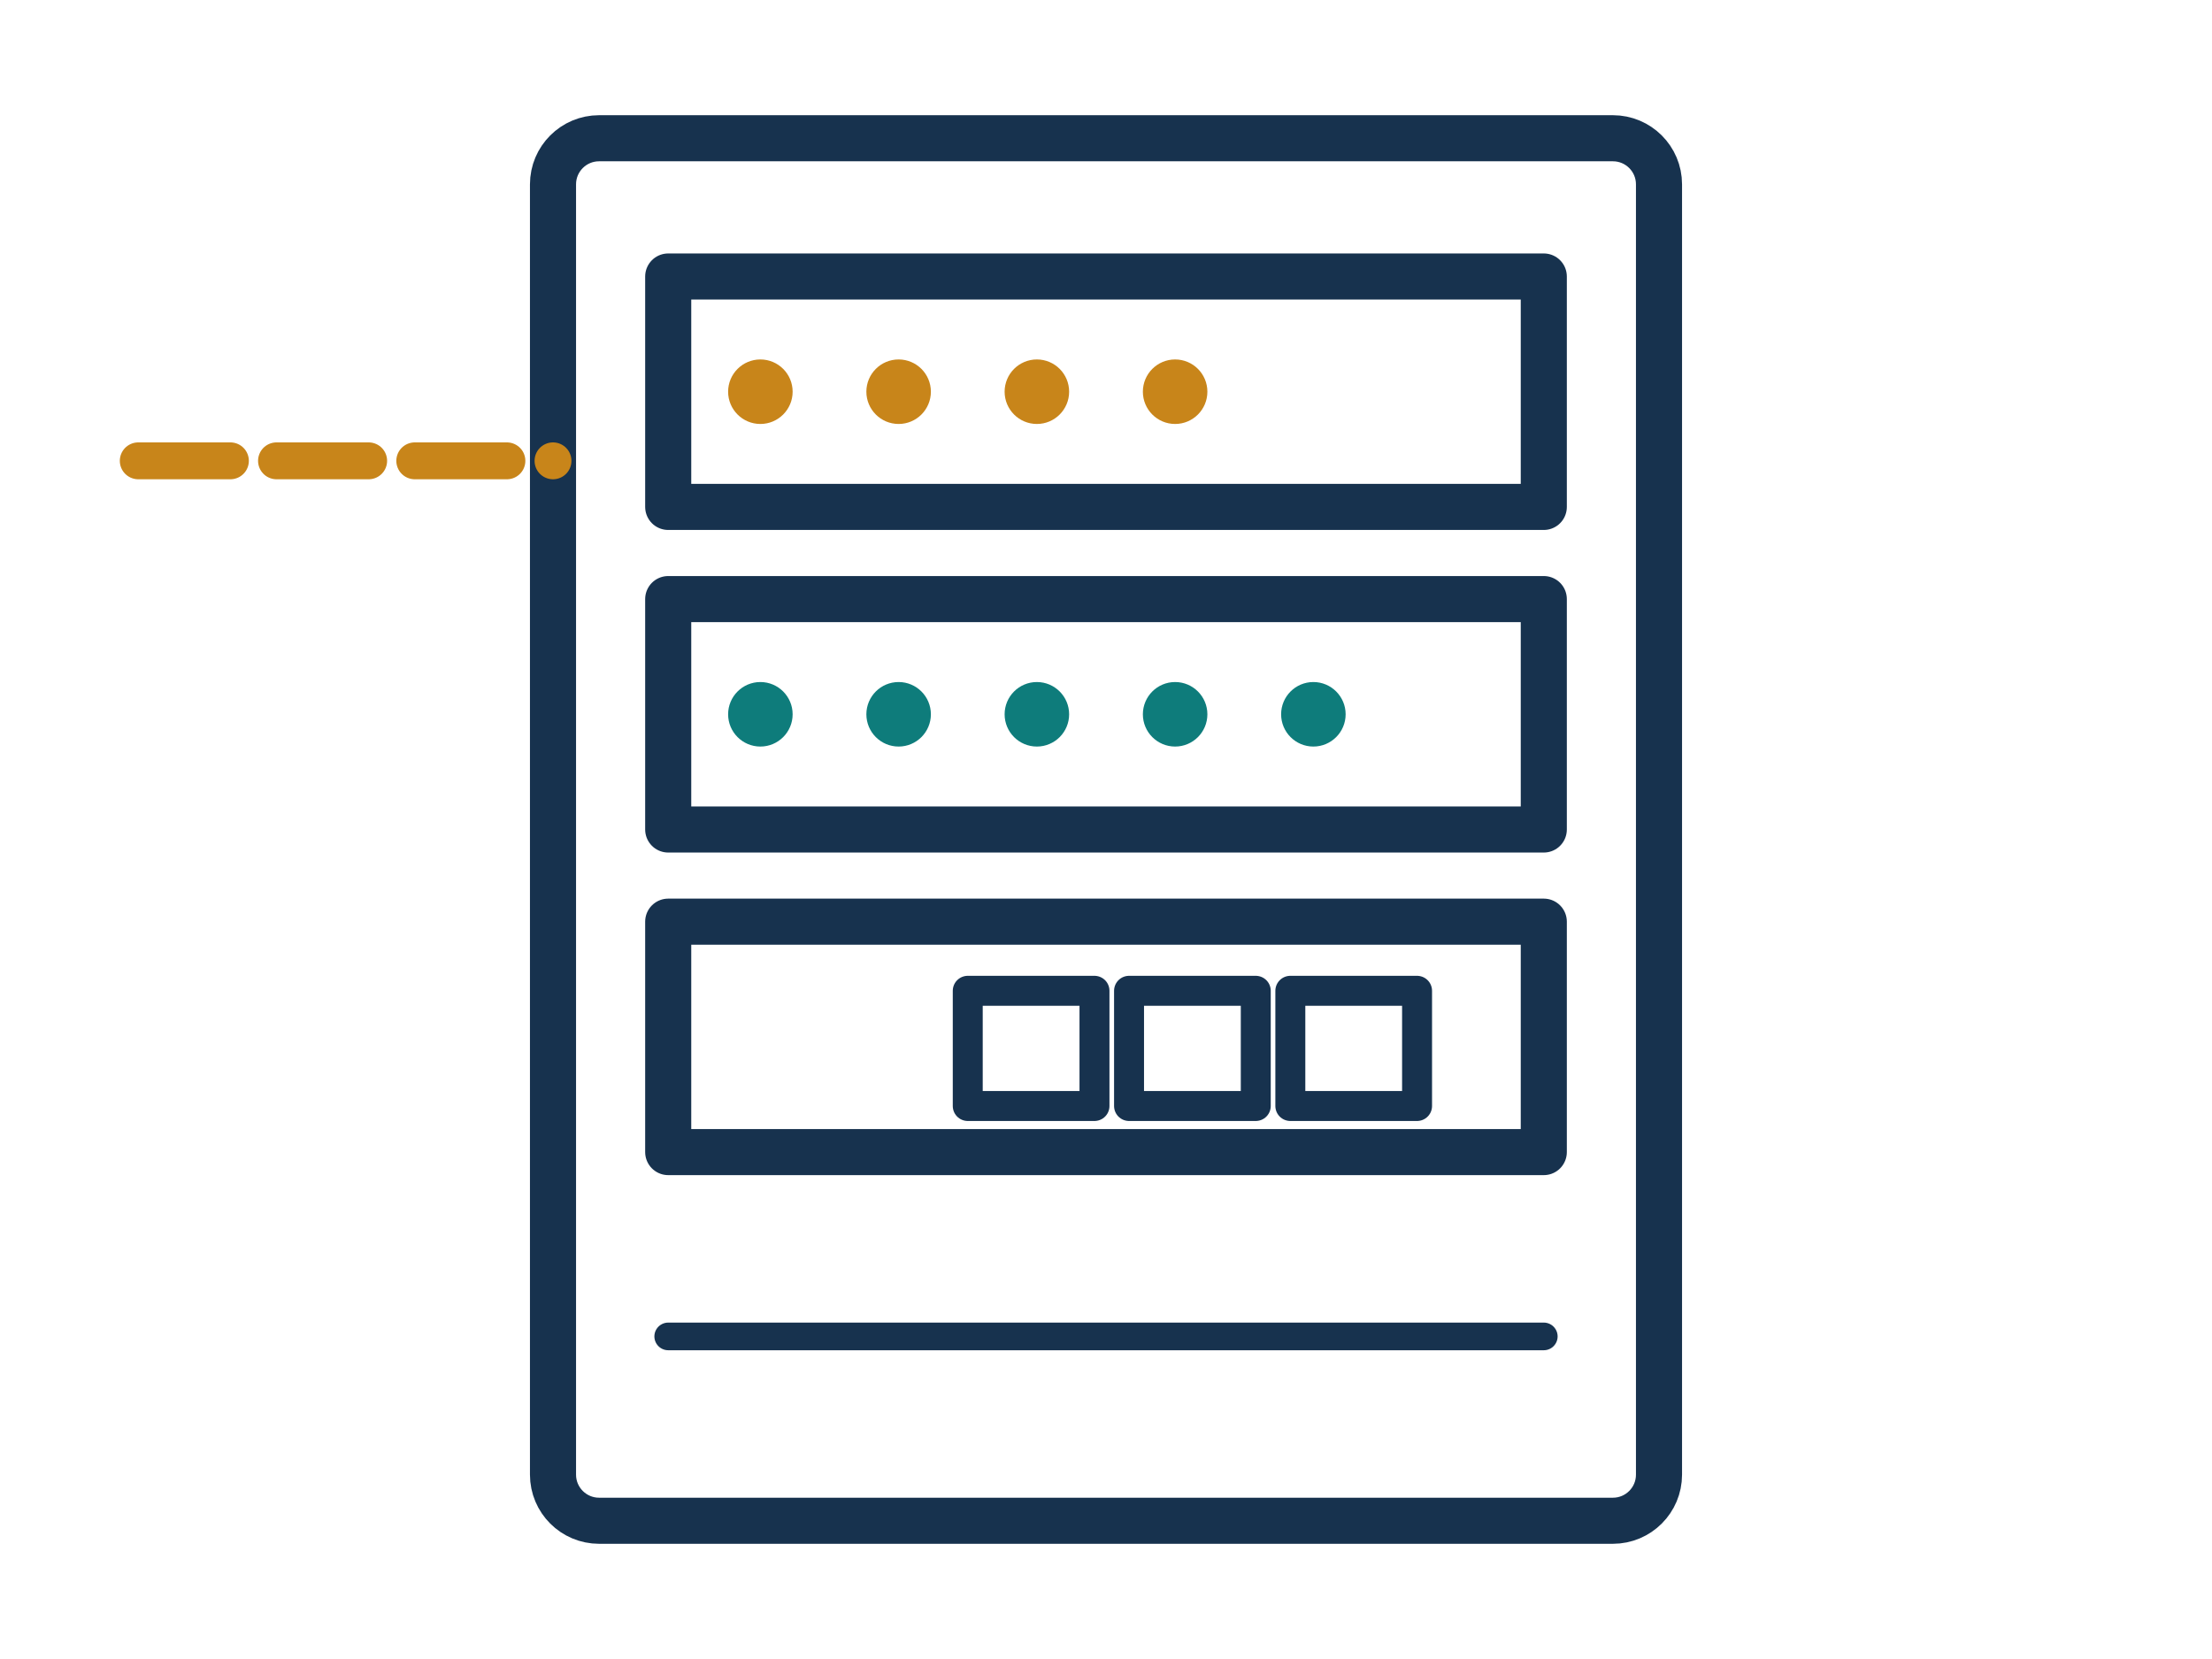
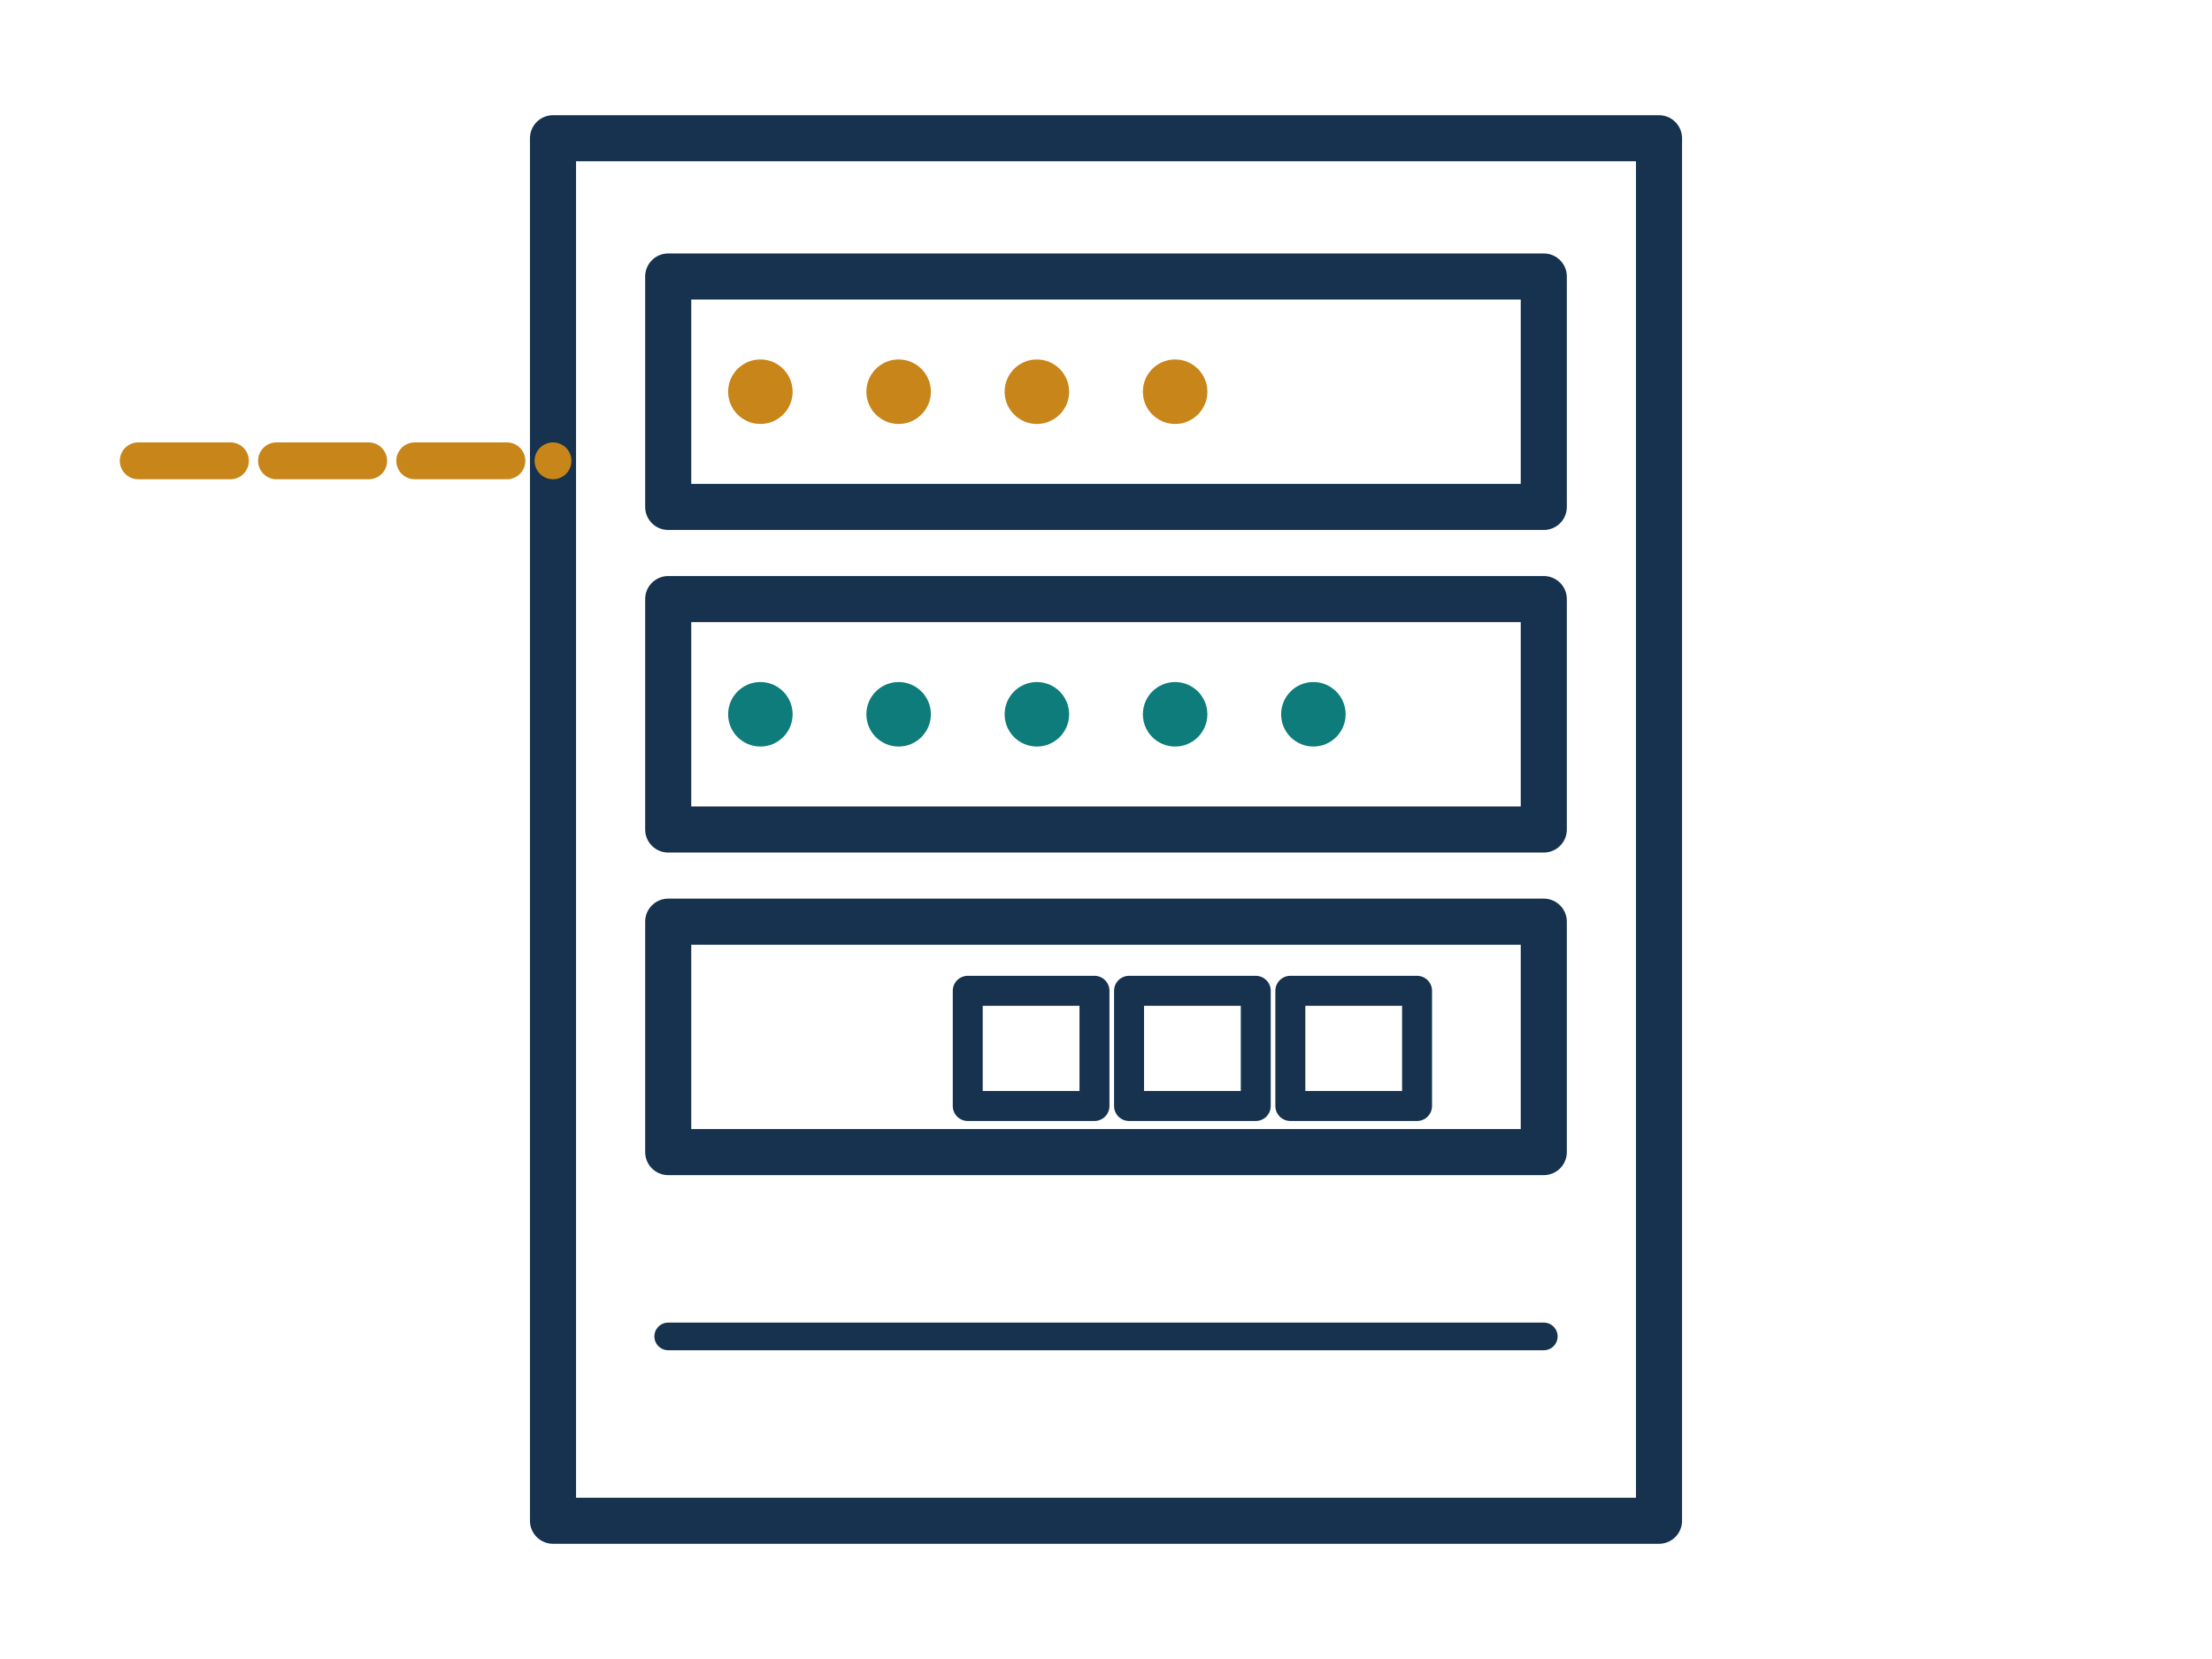
<svg xmlns="http://www.w3.org/2000/svg" viewBox="0 0 96 72" fill="none" stroke="#17324E" stroke-width="2" stroke-linecap="round" stroke-linejoin="round">
-   <rect x="24" y="6" width="48" height="60" rx="2" />
+   <rect x="24" y="6" width="48" height="60" />
  <rect x="29" y="12" width="38" height="10" />
  <rect x="29" y="26" width="38" height="10" />
  <rect x="29" y="40" width="38" height="10" />
  <circle cx="33" cy="17" r="1.4" fill="#C8851A" stroke="none" />
  <circle cx="39" cy="17" r="1.4" fill="#C8851A" stroke="none" />
  <circle cx="45" cy="17" r="1.4" fill="#C8851A" stroke="none" />
  <circle cx="51" cy="17" r="1.4" fill="#C8851A" stroke="none" />
  <circle cx="33" cy="31" r="1.4" fill="#0E7C7B" stroke="none" />
  <circle cx="39" cy="31" r="1.4" fill="#0E7C7B" stroke="none" />
  <circle cx="45" cy="31" r="1.4" fill="#0E7C7B" stroke="none" />
  <circle cx="51" cy="31" r="1.4" fill="#0E7C7B" stroke="none" />
  <circle cx="57" cy="31" r="1.4" fill="#0E7C7B" stroke="none" />
  <rect x="42" y="43" width="5.5" height="5" stroke-width="1.3" />
  <rect x="49" y="43" width="5.5" height="5" stroke-width="1.3" />
  <rect x="56" y="43" width="5.5" height="5" stroke-width="1.3" />
  <path d="M29 58h38" stroke-width="1.2" />
  <path d="M6 20h18" stroke="#C8851A" stroke-width="1.6" stroke-dasharray="4 2" />
</svg>
